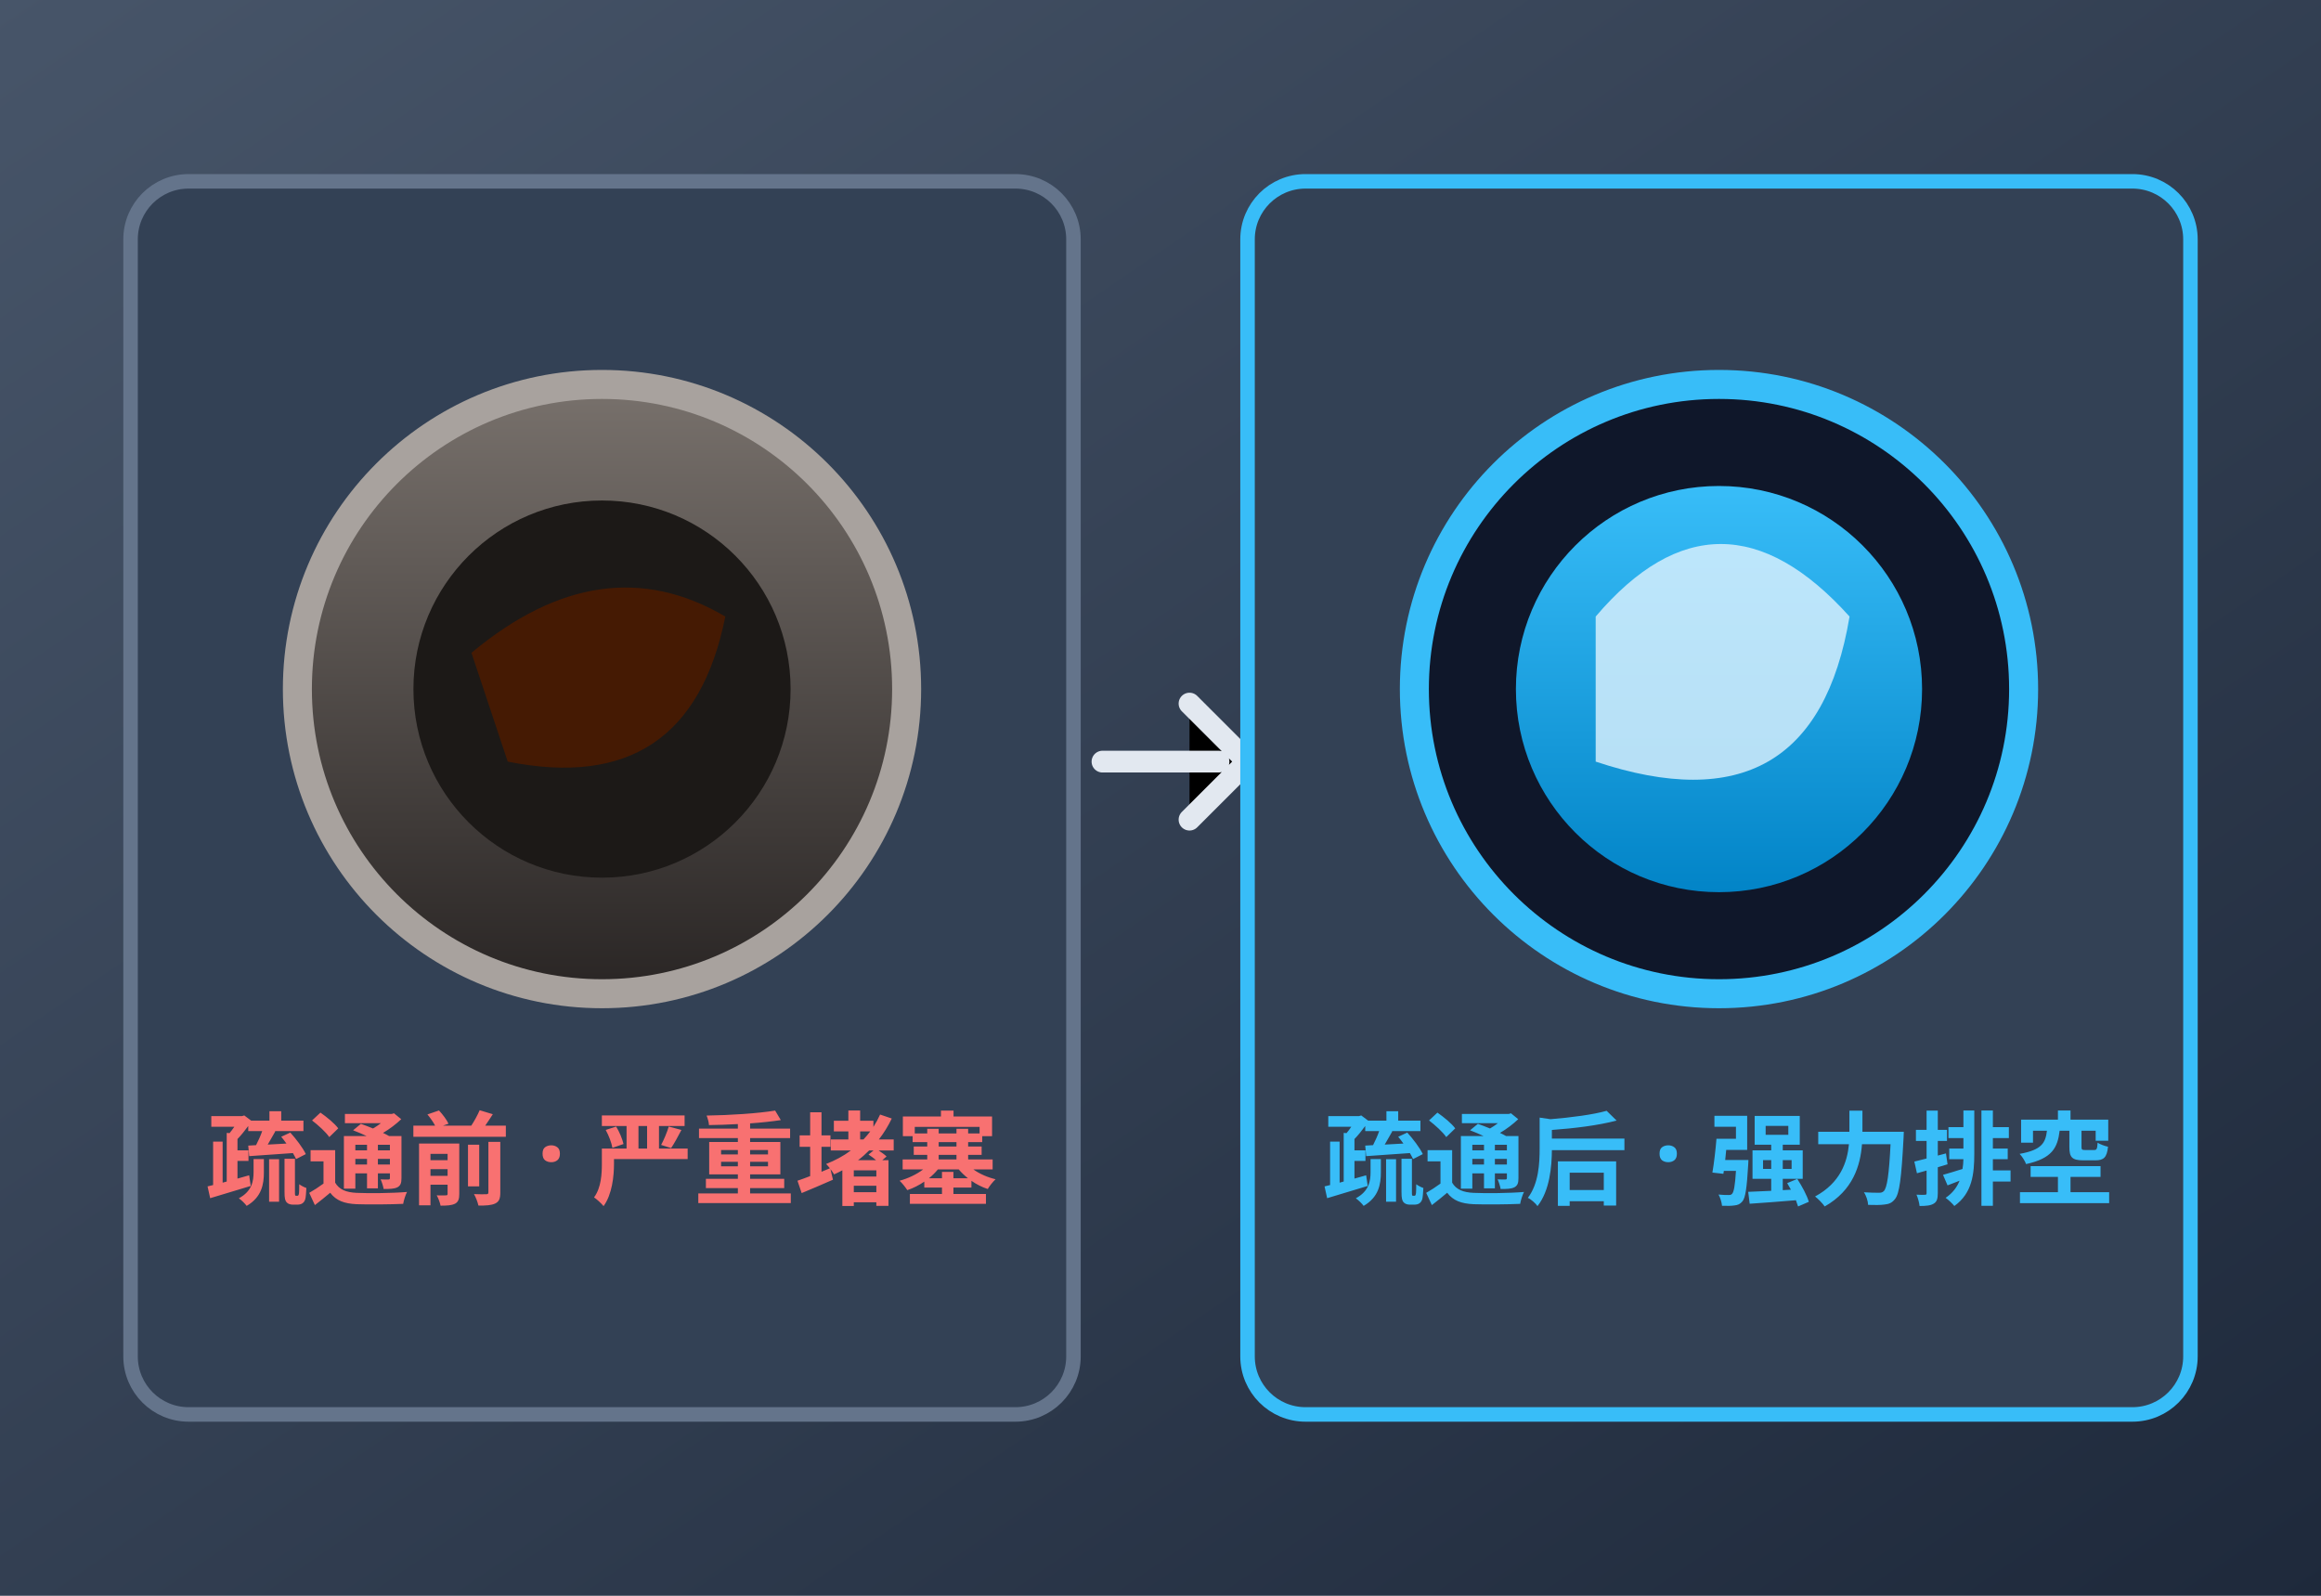
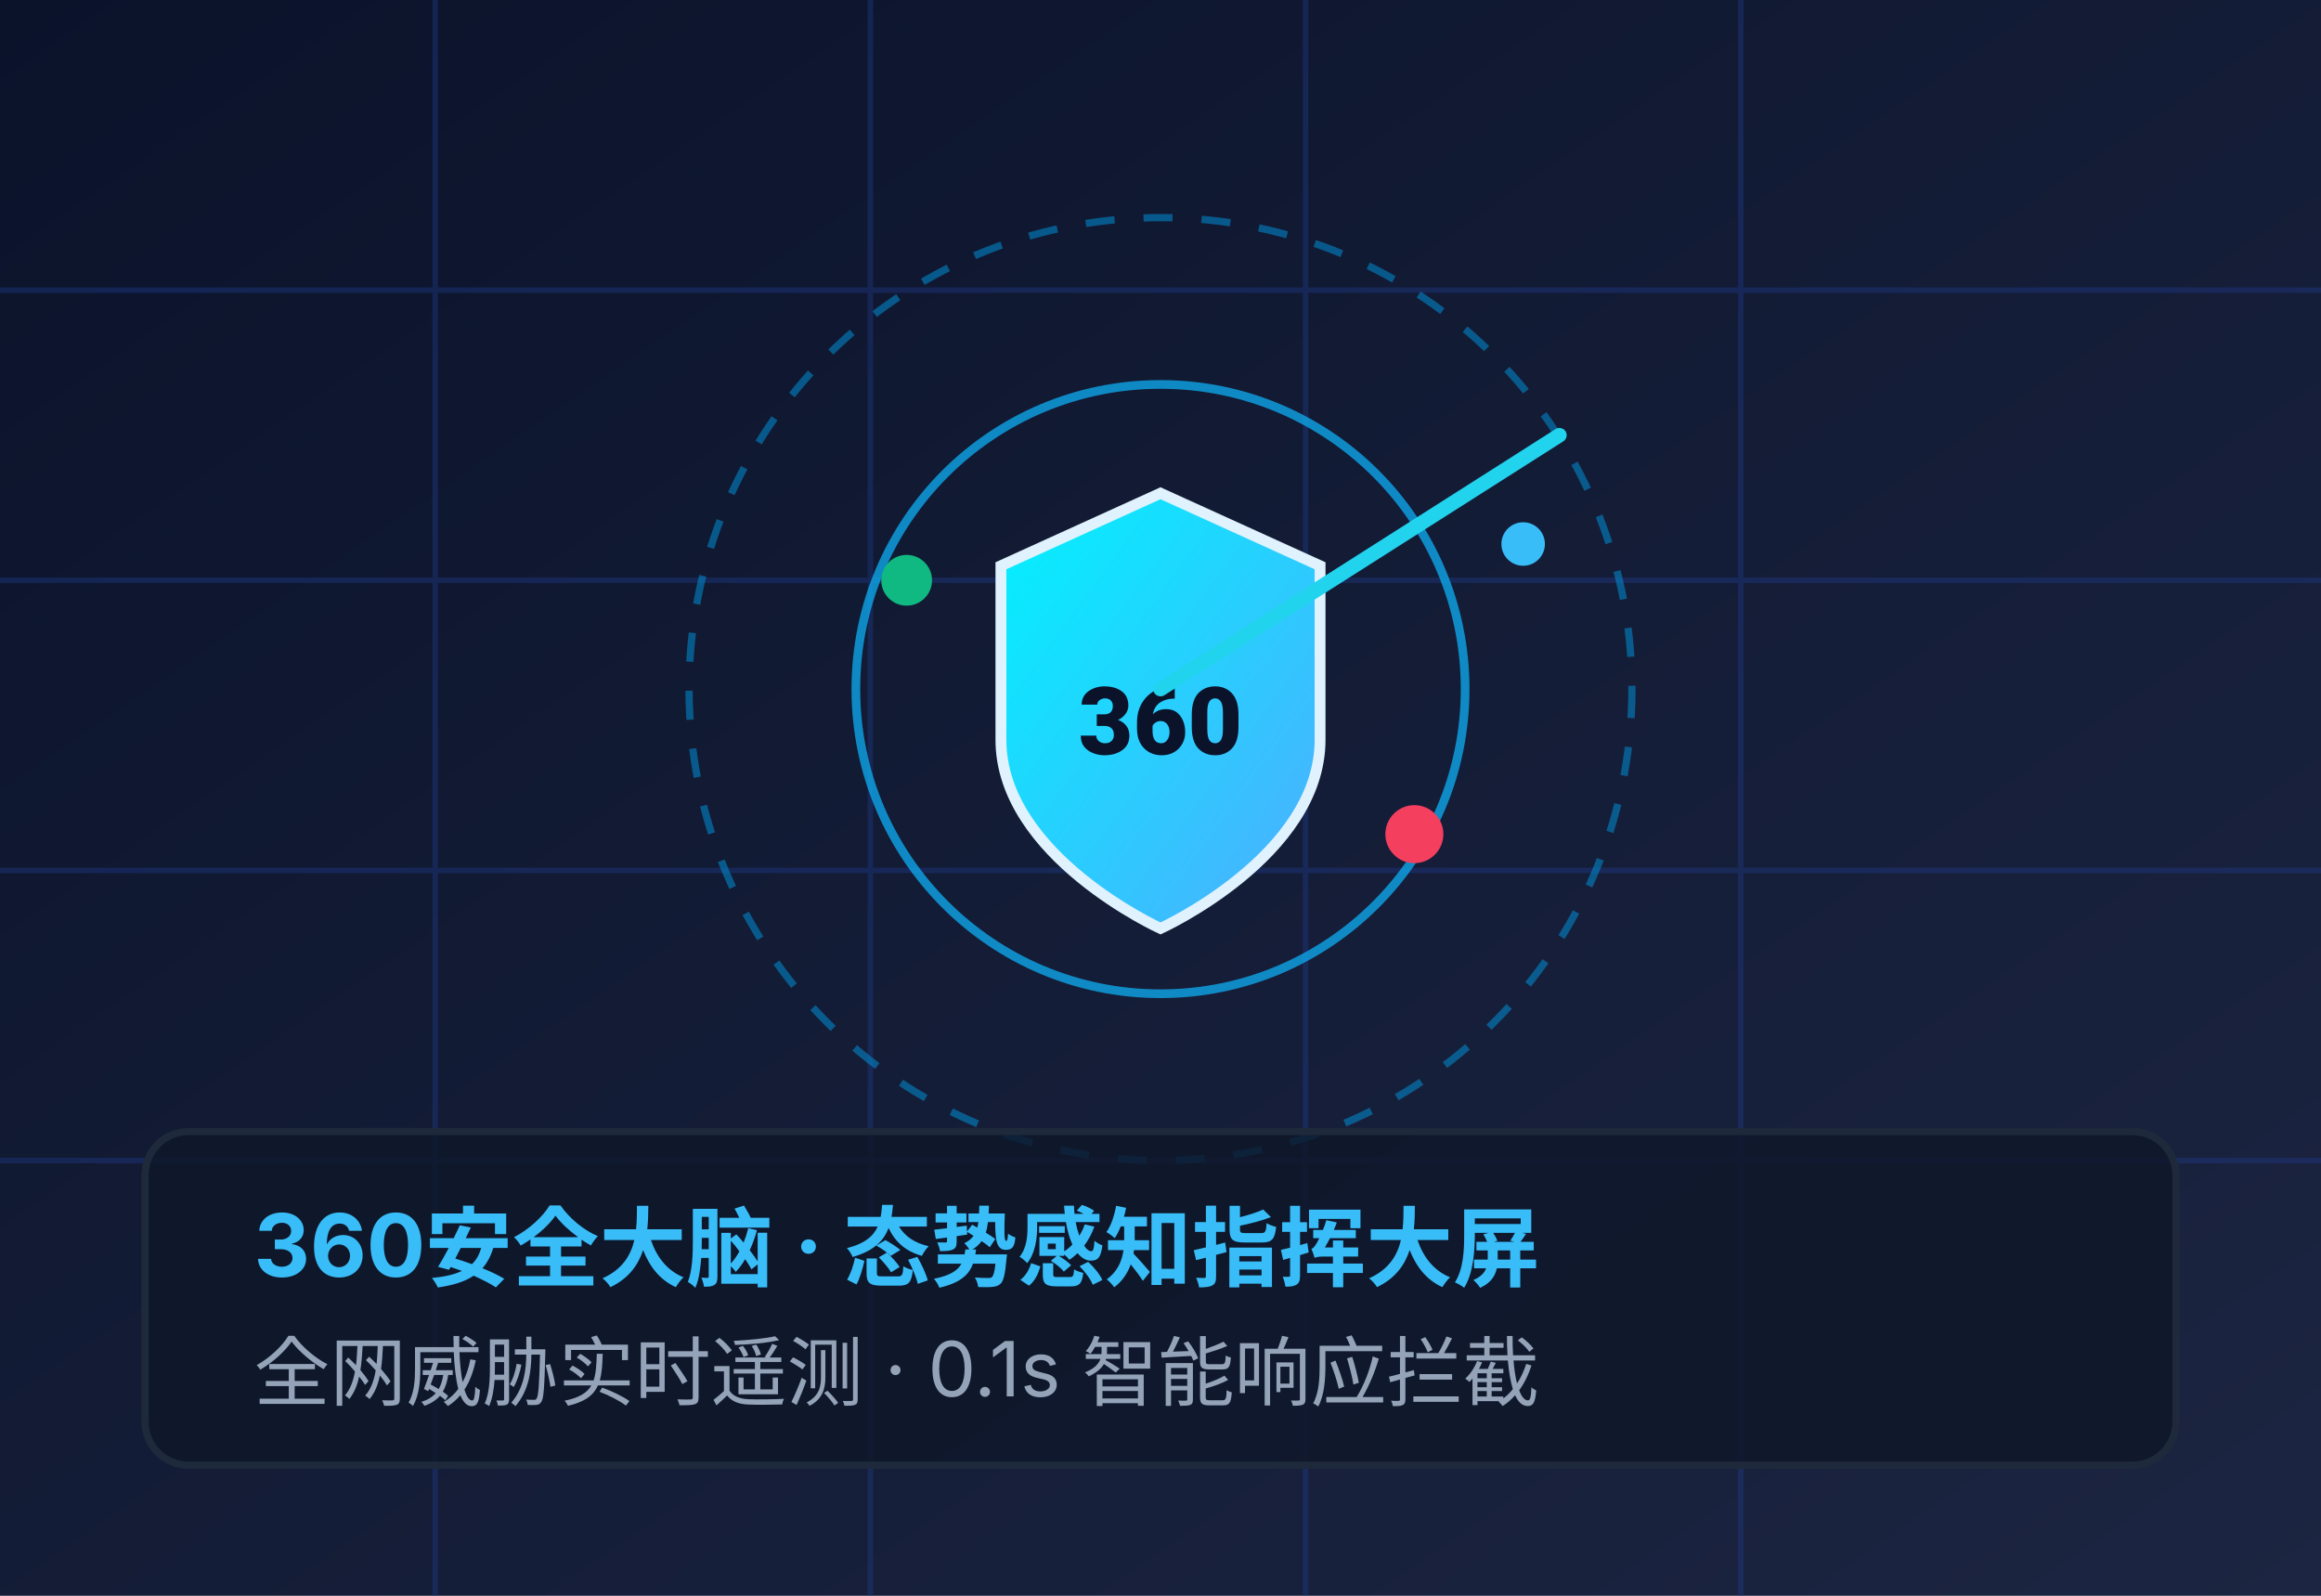
<svg xmlns="http://www.w3.org/2000/svg" viewBox="0 0 320 220" width="100%" height="100%">
  <defs>
    <linearGradient id="bg1" x1="0" y1="0" x2="1" y2="1">
-       <stop offset="0%" stop-color="#475569" />
-       <stop offset="100%" stop-color="#1e293b" />
+       <stop offset="0%" stop-color="#0b132b" />
+       <stop offset="100%" stop-color="#1c2541" />
    </linearGradient>
-     <linearGradient id="pipeBefore" x1="0" y1="0" x2="0" y2="1">
-       <stop offset="0%" stop-color="#78716c" />
-       <stop offset="100%" stop-color="#292524" />
-     </linearGradient>
-     <linearGradient id="pipeAfter" x1="0" y1="0" x2="0" y2="1">
-       <stop offset="0%" stop-color="#38bdf8" />
-       <stop offset="100%" stop-color="#0284c7" />
+     <linearGradient id="shieldGrad" x1="0" y1="0" x2="1" y2="1">
+       <stop offset="0%" stop-color="#00f2fe" />
+       <stop offset="100%" stop-color="#4facfe" />
    </linearGradient>
  </defs>
  <rect width="320" height="220" fill="url(#bg1)" />
-   <rect x="18" y="25" width="130" height="170" rx="8" fill="#334155" stroke="#64748b" stroke-width="2" />
-   <circle cx="83" cy="95" r="42" fill="url(#pipeBefore)" stroke="#a8a29e" stroke-width="4" />
-   <circle cx="83" cy="95" r="26" fill="#1c1917" />
-   <path d="M 65 90 Q 83 75 100 85 Q 95 110 70 105 Z" fill="#451a03" />
-   <text x="83" y="165" font-family="sans-serif" font-size="14" font-weight="bold" fill="#f87171" text-anchor="middle">疏通前 · 严重堵塞</text>
-   <path d="M 152 105 L 168 105 M 164 97 L 172 105 L 164 113" stroke="#e2e8f0" stroke-width="3" stroke-linecap="round" />
-   <rect x="172" y="25" width="130" height="170" rx="8" fill="#334155" stroke="#38bdf8" stroke-width="2" />
-   <circle cx="237" cy="95" r="42" fill="#0f172a" stroke="#38bdf8" stroke-width="4" />
-   <circle cx="237" cy="95" r="28" fill="url(#pipeAfter)" />
-   <path d="M 220 85 Q 237 65 255 85 Q 250 115 220 105 Z" fill="#e0f2fe" opacity="0.8" />
-   <text x="237" y="165" font-family="sans-serif" font-size="14" font-weight="bold" fill="#38bdf8" text-anchor="middle">疏通后 · 强力排空</text>
+   <g stroke="#1e3a8a" stroke-width="0.75" opacity="0.4">
+     <line x1="0" y1="40" x2="320" y2="40" />
+     <line x1="0" y1="80" x2="320" y2="80" />
+     <line x1="0" y1="120" x2="320" y2="120" />
+     <line x1="0" y1="160" x2="320" y2="160" />
+     <line x1="60" y1="0" x2="60" y2="220" />
+     <line x1="120" y1="0" x2="120" y2="220" />
+     <line x1="180" y1="0" x2="180" y2="220" />
+     <line x1="240" y1="0" x2="240" y2="220" />
+   </g>
+   <circle cx="160" cy="95" r="65" fill="none" stroke="#0284c7" stroke-width="1" stroke-dasharray="4 4" opacity="0.6" />
+   <circle cx="160" cy="95" r="42" fill="none" stroke="#0ea5e9" stroke-width="1.2" opacity="0.8" />
+   <circle cx="160" cy="95" r="18" fill="#0369a1" fill-opacity="0.3" stroke="#38bdf8" stroke-width="1.5" />
+   <path d="M 160 68 L 182 78 L 182 102 C 182 118 160 128 160 128 C 160 128 138 118 138 102 L 138 78 Z" fill="url(#shieldGrad)" stroke="#e0f2fe" stroke-width="1.5" />
+   <text x="160" y="104" font-family="-apple-system, BlinkMacSystemFont, 'Segoe UI', Roboto" font-size="13" font-weight="900" fill="#0b132b" text-anchor="middle">360</text>
+   <line x1="160" y1="95" x2="215" y2="60" stroke="#22d3ee" stroke-width="2" stroke-linecap="round" />
+   <circle cx="125" cy="80" r="3.5" fill="#10b981" />
+   <circle cx="195" cy="115" r="4" fill="#f43f5e" />
+   <circle cx="210" cy="75" r="3" fill="#38bdf8" />
+   <rect x="20" y="156" width="280" height="46" rx="6" fill="#0f172a" fill-opacity="0.85" stroke="#1e293b" />
+   <text x="35" y="176" font-family="-apple-system, BlinkMacSystemFont, sans-serif" font-size="12" font-weight="700" fill="#38bdf8">360安全大脑 · 态势感知指挥大屏</text>
+   <text x="35" y="193" font-family="-apple-system, BlinkMacSystemFont, sans-serif" font-size="10.5" fill="#94a3b8">全网威胁实时遥测 · 0.1s 智能响应拦截</text>
</svg>
